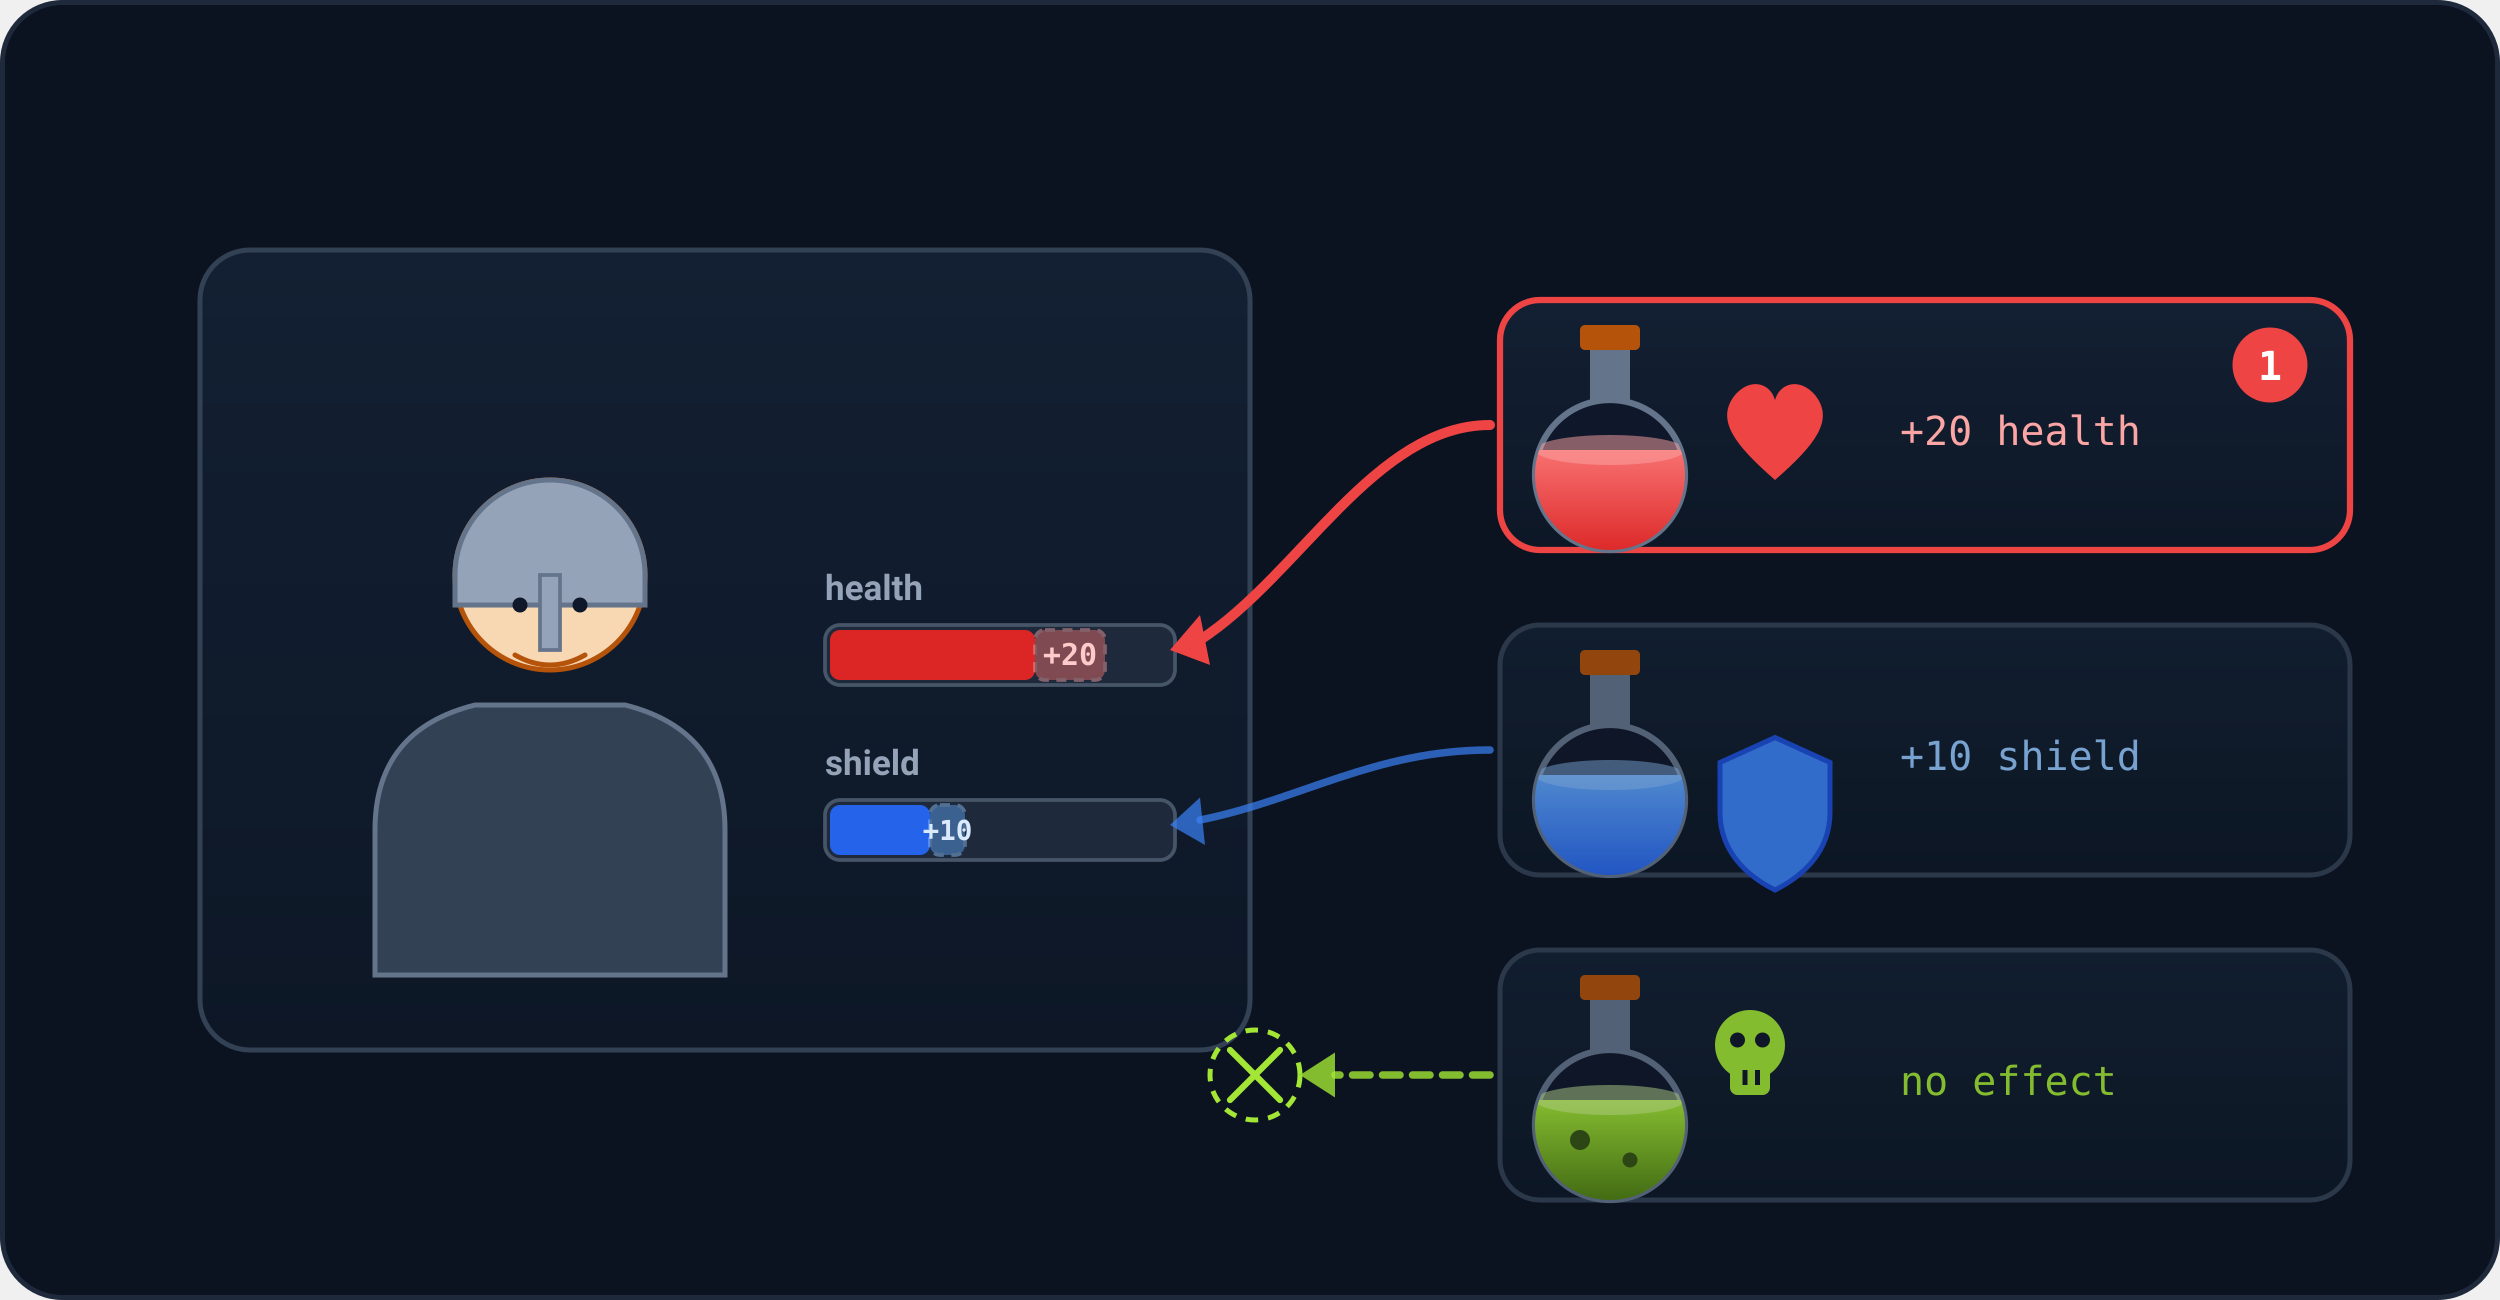
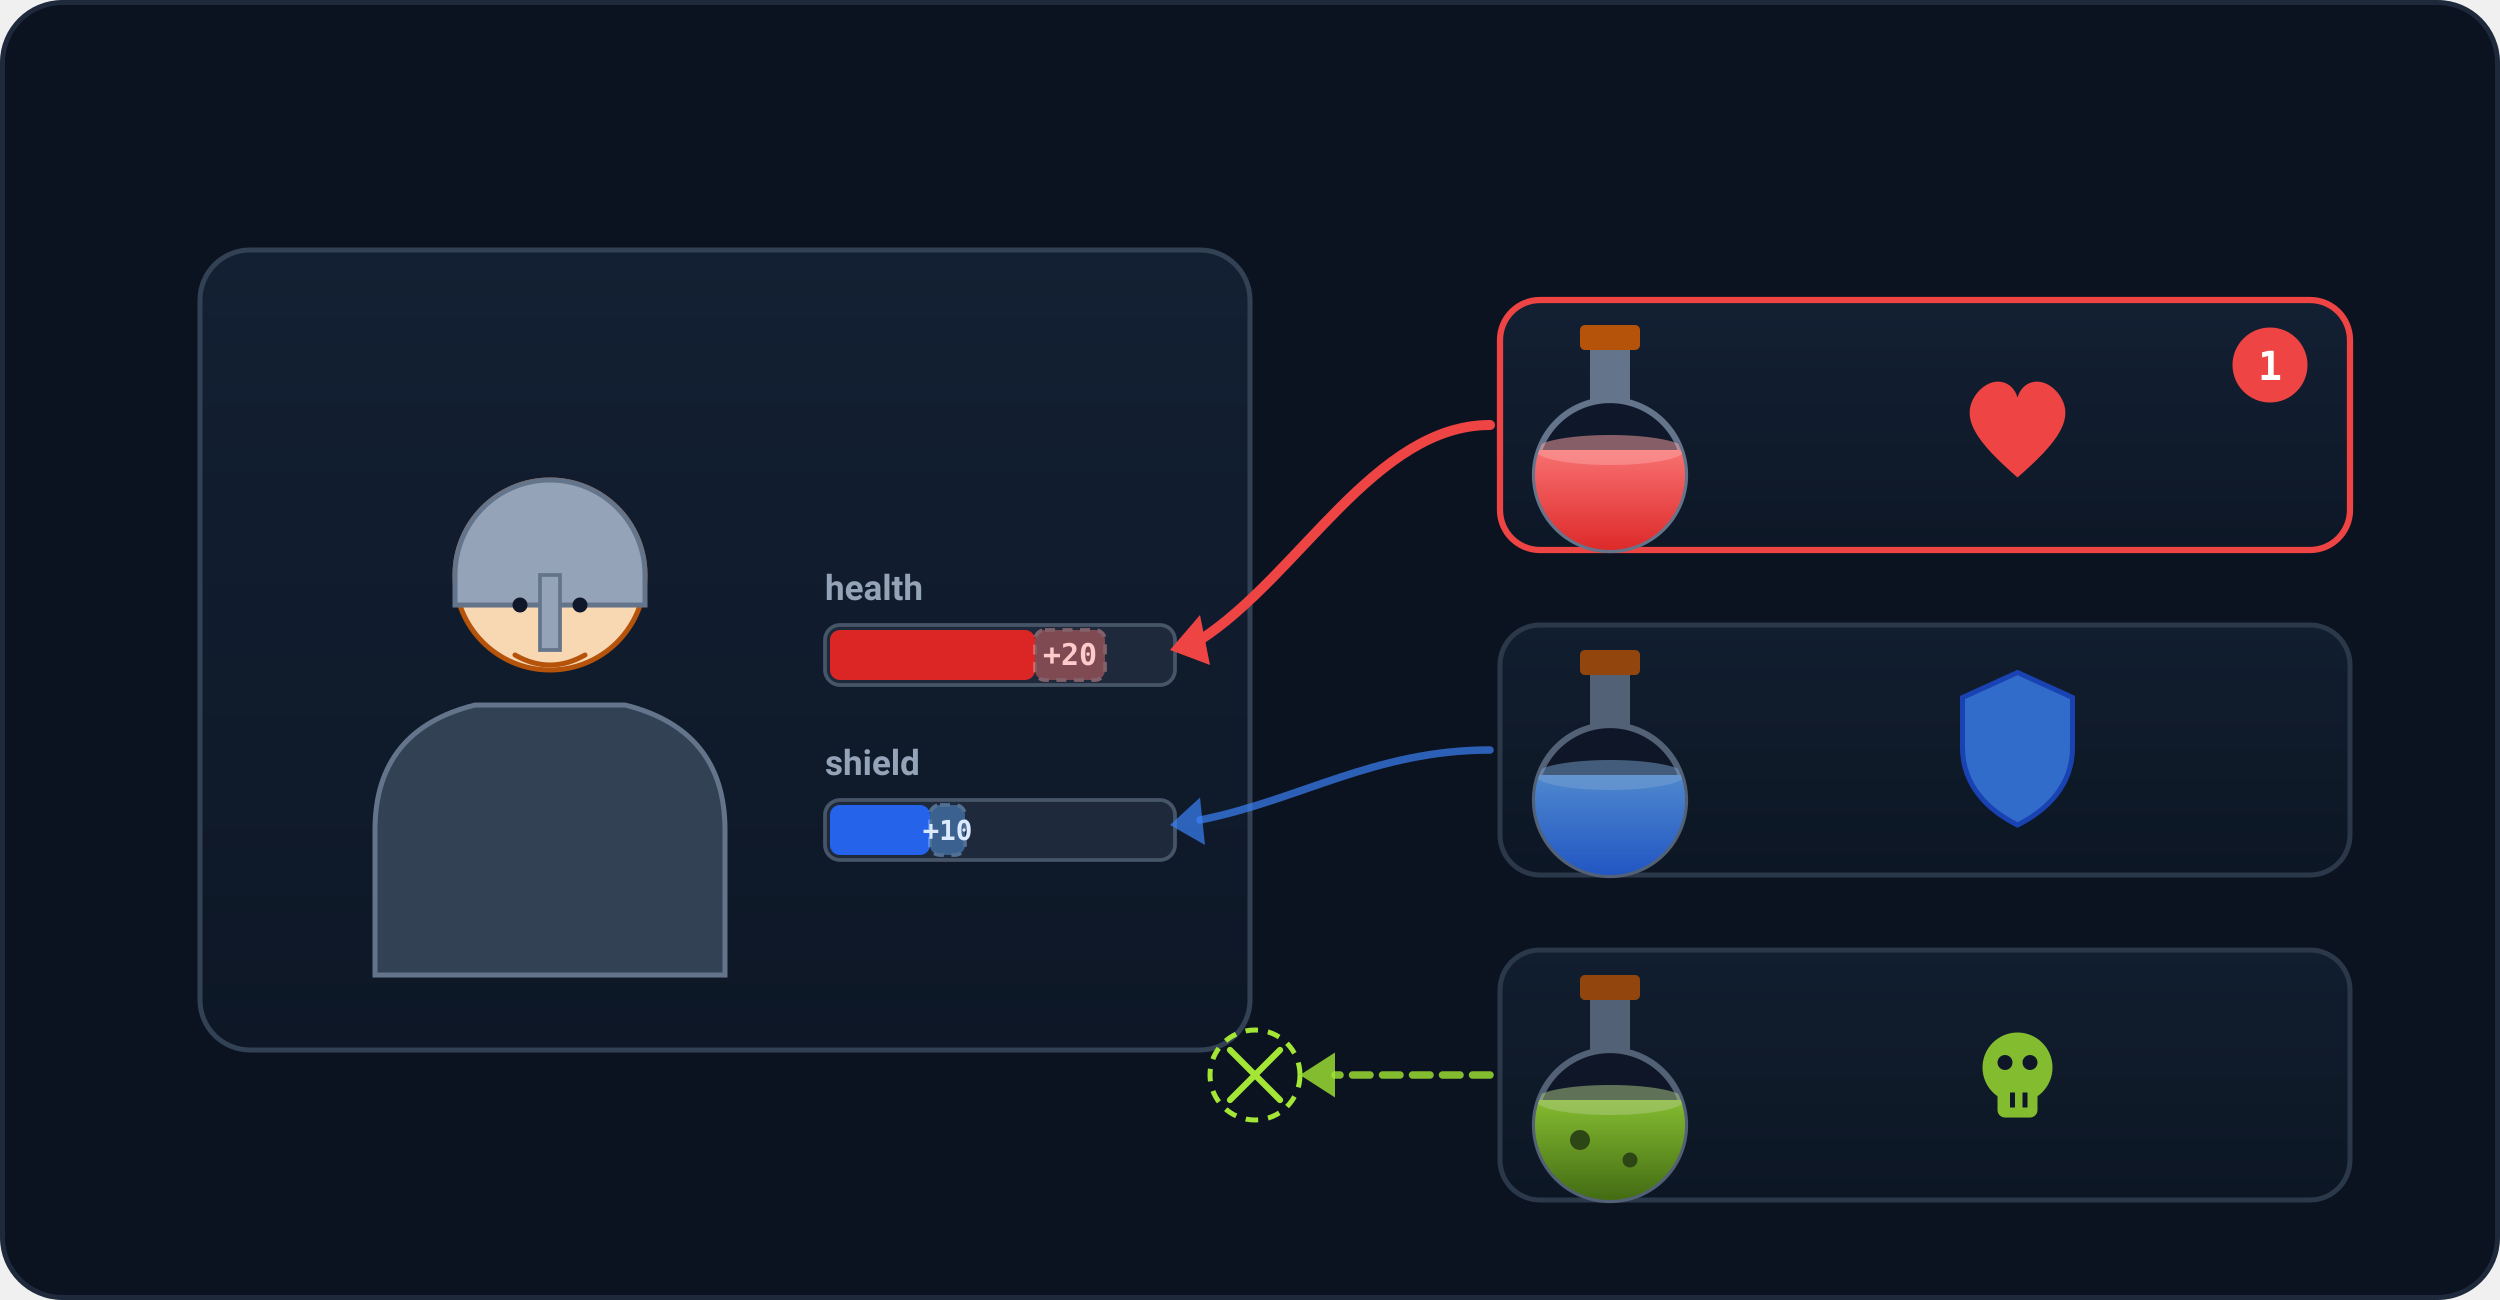
<svg xmlns="http://www.w3.org/2000/svg" viewBox="0 0 1000 520" role="img" aria-labelledby="potionTitle potionDesc">
  <defs>
    <linearGradient id="panel" x1="0" y1="0" x2="0" y2="1">
      <stop offset="0%" stop-color="#132033" />
      <stop offset="100%" stop-color="#0d1726" />
    </linearGradient>
    <linearGradient id="redPotion" x1="0" y1="0" x2="0" y2="1">
      <stop offset="0%" stop-color="#f87171" />
      <stop offset="100%" stop-color="#dc2626" />
    </linearGradient>
    <linearGradient id="bluePotion" x1="0" y1="0" x2="0" y2="1">
      <stop offset="0%" stop-color="#60a5fa" />
      <stop offset="100%" stop-color="#2563eb" />
    </linearGradient>
    <linearGradient id="badPotion" x1="0" y1="0" x2="0" y2="1">
      <stop offset="0%" stop-color="#a3e635" />
      <stop offset="100%" stop-color="#4d7c0f" />
    </linearGradient>
    <clipPath id="flaskClipRed">
      <circle cx="644" cy="190" r="30" />
    </clipPath>
    <clipPath id="flaskClipBlue">
      <circle cx="644" cy="320" r="30" />
    </clipPath>
    <clipPath id="flaskClipBad">
      <circle cx="644" cy="450" r="30" />
    </clipPath>
  </defs>
  <rect x="1" y="1" width="998" height="518" rx="24" fill="#0b1220" stroke="#1e293b" stroke-width="2" />
  <g>
    <rect x="80" y="100" width="420" height="320" rx="20" fill="url(#panel)" stroke="#334155" stroke-width="2" />
    <g>
      <path d="M 150 390 V 332 Q 150 292 190 282 H 250 Q 290 292 290 332 V 390 Z" fill="#334155" stroke="#64748b" stroke-width="2" />
      <circle cx="220" cy="230" r="38" fill="#f8d7b3" stroke="#b45309" stroke-width="2" />
      <path d="M 182 230 A 38 38 0 0 1 258 230 L 258 242 H 182 Z" fill="#94a3b8" stroke="#64748b" stroke-width="2" />
      <rect x="216" y="230" width="8" height="30" fill="#94a3b8" stroke="#64748b" stroke-width="1.5" />
      <circle cx="208" cy="242" r="3" fill="#0f172a" />
      <circle cx="232" cy="242" r="3" fill="#0f172a" />
      <path d="M 206 262 Q 220 270 234 262" fill="none" stroke="#b45309" stroke-width="2" stroke-linecap="round" />
    </g>
    <g>
      <text x="330" y="240" font-family="ui-sans-serif, system-ui, -apple-system, Segoe UI, Roboto, sans-serif" font-size="14" font-weight="600" fill="#94a3b8">health</text>
      <rect x="330" y="250" width="140" height="24" rx="6" fill="#1e293b" stroke="#475569" stroke-width="1.5" />
      <rect x="332" y="252" width="82" height="20" rx="4" fill="#dc2626" />
      <rect x="414" y="252" width="28" height="20" rx="4" fill="#f87171" opacity="0.45" stroke="#fca5a5" stroke-width="1.5" stroke-dasharray="4 3" />
      <text x="428" y="266" text-anchor="middle" font-family="ui-monospace, SFMono-Regular, Menlo, Consolas, monospace" font-size="12" font-weight="600" fill="#fecaca">+20</text>
    </g>
    <g>
      <text x="330" y="310" font-family="ui-sans-serif, system-ui, -apple-system, Segoe UI, Roboto, sans-serif" font-size="14" font-weight="600" fill="#94a3b8">shield</text>
      <rect x="330" y="320" width="140" height="24" rx="6" fill="#1e293b" stroke="#475569" stroke-width="1.5" />
      <rect x="332" y="322" width="40" height="20" rx="4" fill="#2563eb" />
      <rect x="372" y="322" width="14" height="20" rx="4" fill="#60a5fa" opacity="0.45" stroke="#93c5fd" stroke-width="1.5" stroke-dasharray="4 3" />
      <text x="379" y="336" text-anchor="middle" font-family="ui-monospace, SFMono-Regular, Menlo, Consolas, monospace" font-size="11" font-weight="600" fill="#dbeafe">+10</text>
    </g>
  </g>
  <g>
    <rect x="600" y="120" width="340" height="100" rx="16" fill="url(#panel)" stroke="#ef4444" stroke-width="2.5" />
    <g>
      <rect x="632" y="130" width="24" height="10" rx="2" fill="#b45309" />
      <rect x="636" y="140" width="16" height="22" fill="#64748b" />
      <circle cx="644" cy="190" r="30" fill="#0f172a" stroke="#64748b" stroke-width="2.5" />
      <g clip-path="url(#flaskClipRed)">
        <rect x="612" y="180" width="64" height="42" fill="url(#redPotion)" />
        <ellipse cx="644" cy="180" rx="30" ry="6" fill="#fca5a5" opacity="0.5" />
      </g>
    </g>
-     <path d="M 710 192 C 694 178 686 168 694 158 C 700 151 708 153 710 160 C 712 153 720 151 726 158 C 734 168 726 178 710 192 Z" fill="#ef4444" />
-     <text x="760" y="178" font-family="ui-monospace, SFMono-Regular, Menlo, Consolas, monospace" font-size="16" fill="#fca5a5">+20 health</text>
+     <path d="M 807 191 C 791 177 783 167 791 157 C 797 150 805 152 807 159 C 809 152 817 150 823 157 C 831 167 823 177 807 191 Z" fill="#ef4444" />
    <circle cx="908" cy="146" r="15" fill="#ef4444" />
    <text x="908" y="152" text-anchor="middle" font-family="ui-monospace, SFMono-Regular, Menlo, Consolas, monospace" font-size="16" font-weight="700" fill="#ffffff">1</text>
  </g>
  <g opacity="0.8">
    <rect x="600" y="250" width="340" height="100" rx="16" fill="url(#panel)" stroke="#334155" stroke-width="2" />
    <g>
      <rect x="632" y="260" width="24" height="10" rx="2" fill="#b45309" />
      <rect x="636" y="270" width="16" height="22" fill="#64748b" />
      <circle cx="644" cy="320" r="30" fill="#0f172a" stroke="#64748b" stroke-width="2.5" />
      <g clip-path="url(#flaskClipBlue)">
        <rect x="612" y="310" width="64" height="42" fill="url(#bluePotion)" />
        <ellipse cx="644" cy="310" rx="30" ry="6" fill="#93c5fd" opacity="0.5" />
      </g>
    </g>
-     <path d="M 710 295 L 732 305 V 325 C 732 340 722 350 710 356 C 698 350 688 340 688 325 V 305 Z" fill="#3b82f6" stroke="#1d4ed8" stroke-width="2" />
-     <text x="760" y="308" font-family="ui-monospace, SFMono-Regular, Menlo, Consolas, monospace" font-size="16" fill="#93c5fd">+10 shield</text>
+     <path d="M 807 269 L 829 279 V 299 C 829 314 819 324 807 330 C 795 324 785 314 785 299 V 279 Z" fill="#3b82f6" stroke="#1d4ed8" stroke-width="2" />
  </g>
  <g opacity="0.8">
    <rect x="600" y="380" width="340" height="100" rx="16" fill="url(#panel)" stroke="#334155" stroke-width="2" />
    <g>
      <rect x="632" y="390" width="24" height="10" rx="2" fill="#b45309" />
      <rect x="636" y="400" width="16" height="22" fill="#64748b" />
      <circle cx="644" cy="450" r="30" fill="#0f172a" stroke="#64748b" stroke-width="2.5" />
      <g clip-path="url(#flaskClipBad)">
        <rect x="612" y="440" width="64" height="42" fill="url(#badPotion)" />
        <ellipse cx="644" cy="440" rx="30" ry="6" fill="#d9f99d" opacity="0.5" />
      </g>
      <circle cx="632" cy="456" r="4" fill="#365314" />
      <circle cx="652" cy="464" r="3" fill="#365314" />
    </g>
    <g fill="#a3e635">
-       <circle cx="700" cy="418" r="14" />
-       <rect x="692" y="426" width="16" height="12" rx="3" />
+       <circle cx="807" cy="427" r="14" />
+       <rect x="799" y="435" width="16" height="12" rx="3" />
    </g>
    <g fill="#0f172a">
-       <circle cx="695" cy="416" r="3" />
-       <circle cx="705" cy="416" r="3" />
-       <rect x="697" y="428" width="2" height="6" />
-       <rect x="702" y="428" width="2" height="6" />
+       <circle cx="802" cy="425" r="3" />
+       <circle cx="812" cy="425" r="3" />
+       <rect x="804" y="437" width="2" height="6" />
+       <rect x="809" y="437" width="2" height="6" />
    </g>
-     <text x="760" y="438" font-family="ui-monospace, SFMono-Regular, Menlo, Consolas, monospace" font-size="16" fill="#a3e635">no effect</text>
  </g>
  <g>
    <path d="M 596 170 C 550 170 520 230 480 256" fill="none" stroke="#ef4444" stroke-width="4" stroke-linecap="round" />
    <polygon points="480,246 468,260 484,266" fill="#ef4444" />
    <path d="M 596 300 C 550 300 520 320 480 328" fill="none" stroke="#3b82f6" stroke-width="3" stroke-linecap="round" opacity="0.7" />
    <polygon points="480,319 468,330 482,338" fill="#3b82f6" opacity="0.7" />
    <path d="M 596 430 H 534" fill="none" stroke="#a3e635" stroke-width="3" stroke-linecap="round" stroke-dasharray="7 5" opacity="0.8" />
    <polygon points="534,421 520,430 534,439" fill="#a3e635" opacity="0.8" />
  </g>
  <g>
    <circle cx="502" cy="430" r="18" fill="none" stroke="#a3e635" stroke-width="2" stroke-dasharray="5 4" />
    <line x1="492" y1="420" x2="512" y2="440" stroke="#a3e635" stroke-width="2.5" stroke-linecap="round" />
    <line x1="512" y1="420" x2="492" y2="440" stroke="#a3e635" stroke-width="2.5" stroke-linecap="round" />
  </g>
</svg>
